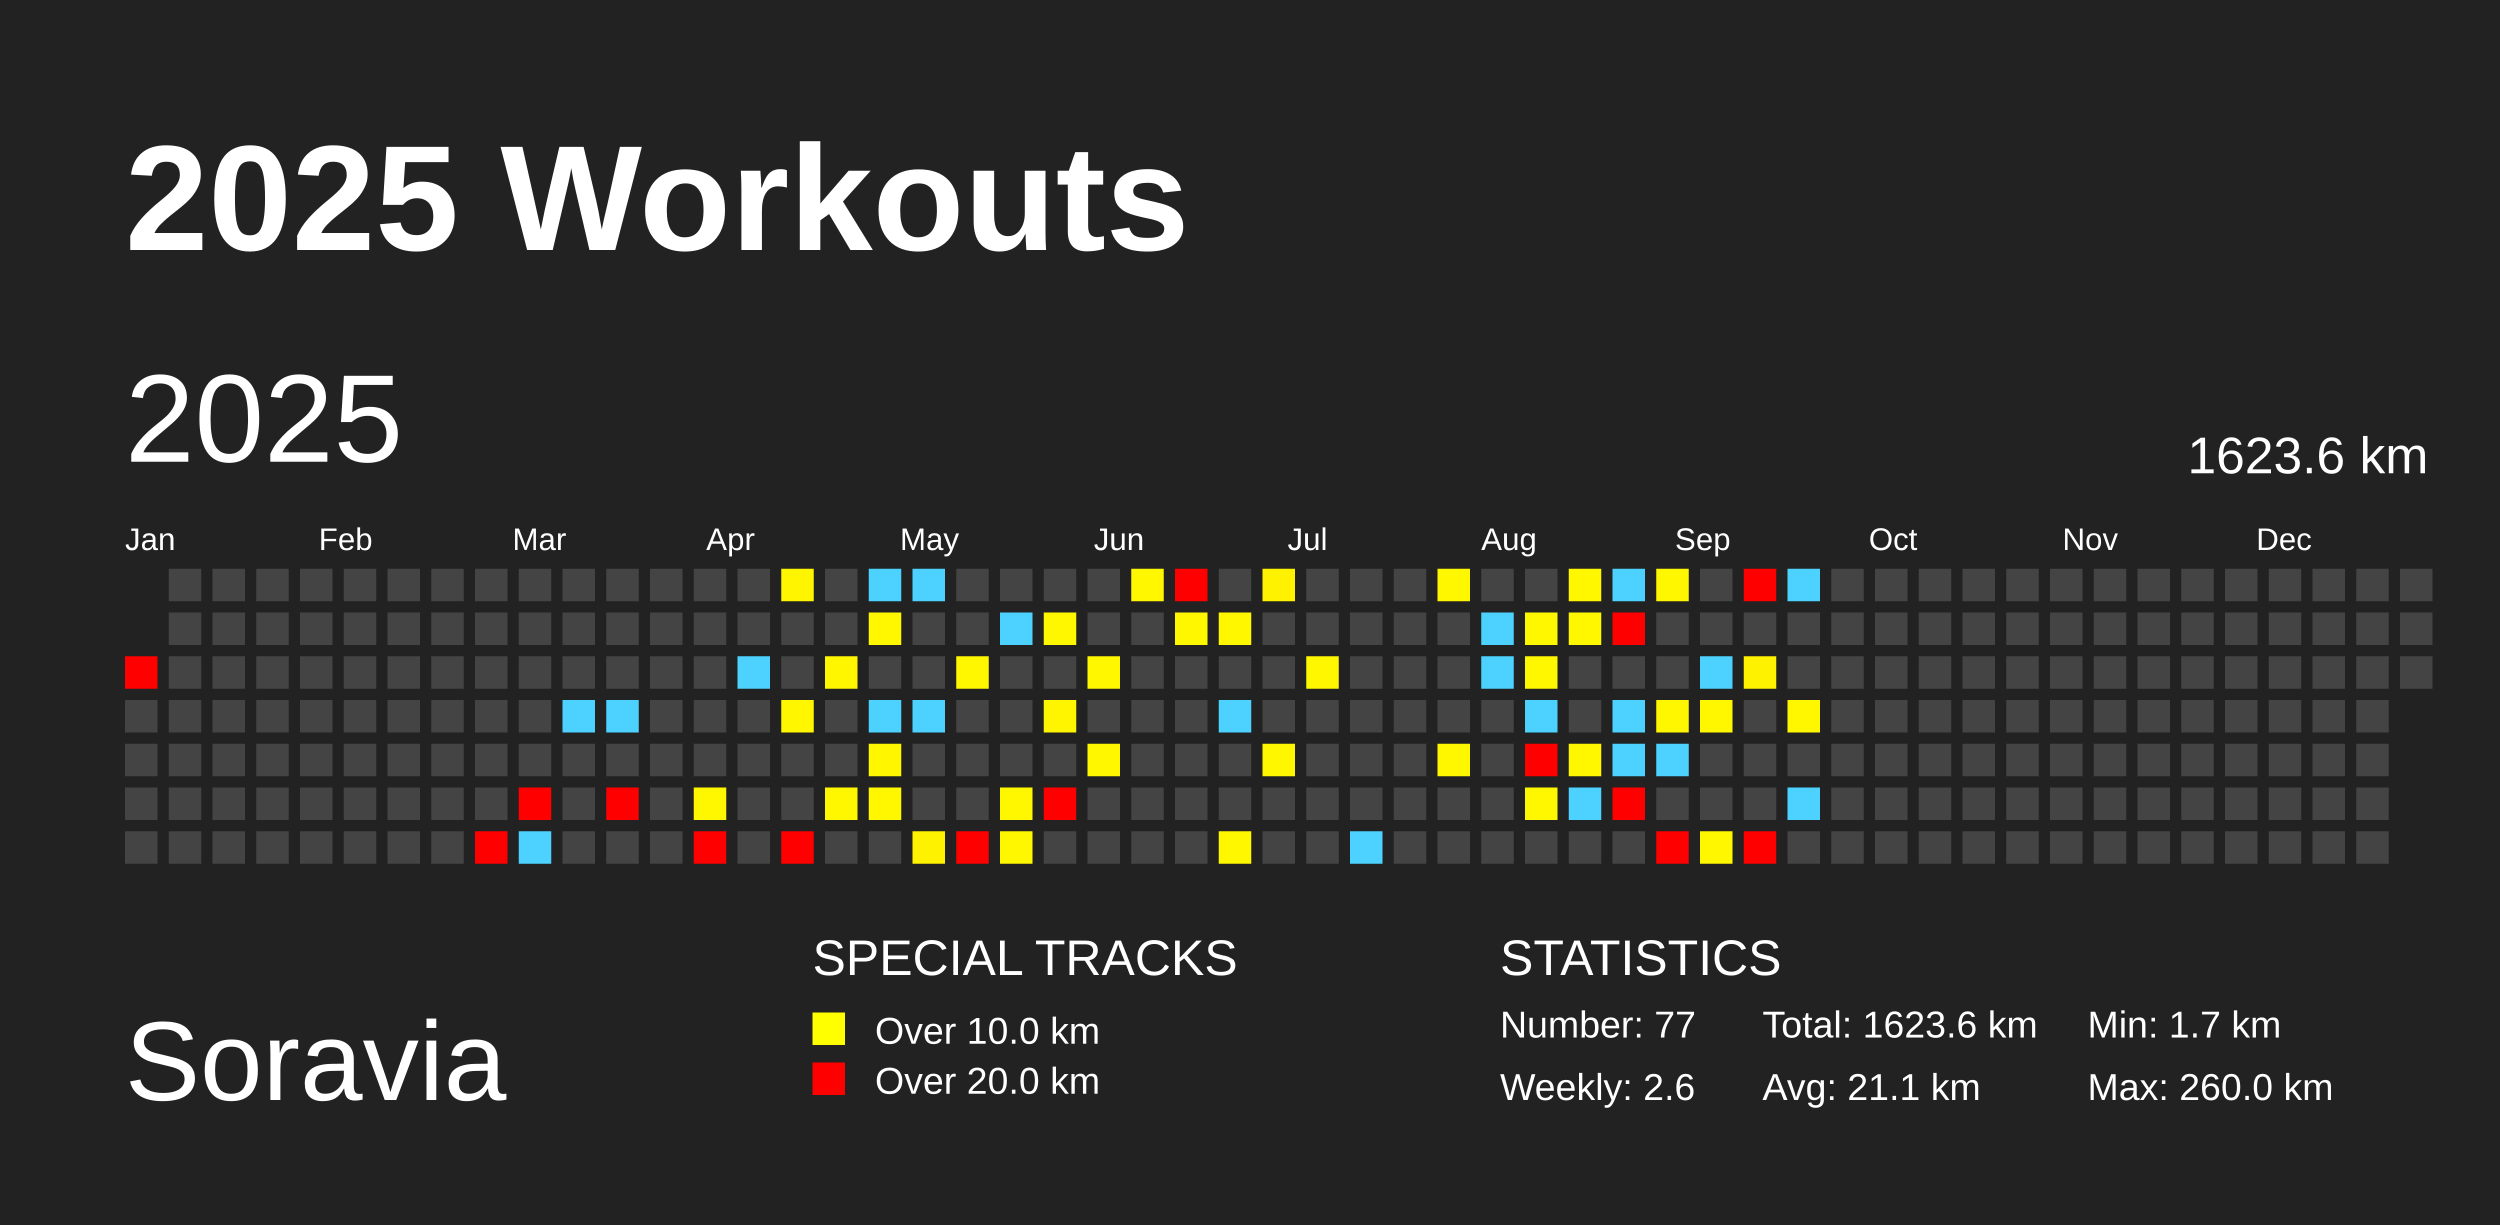
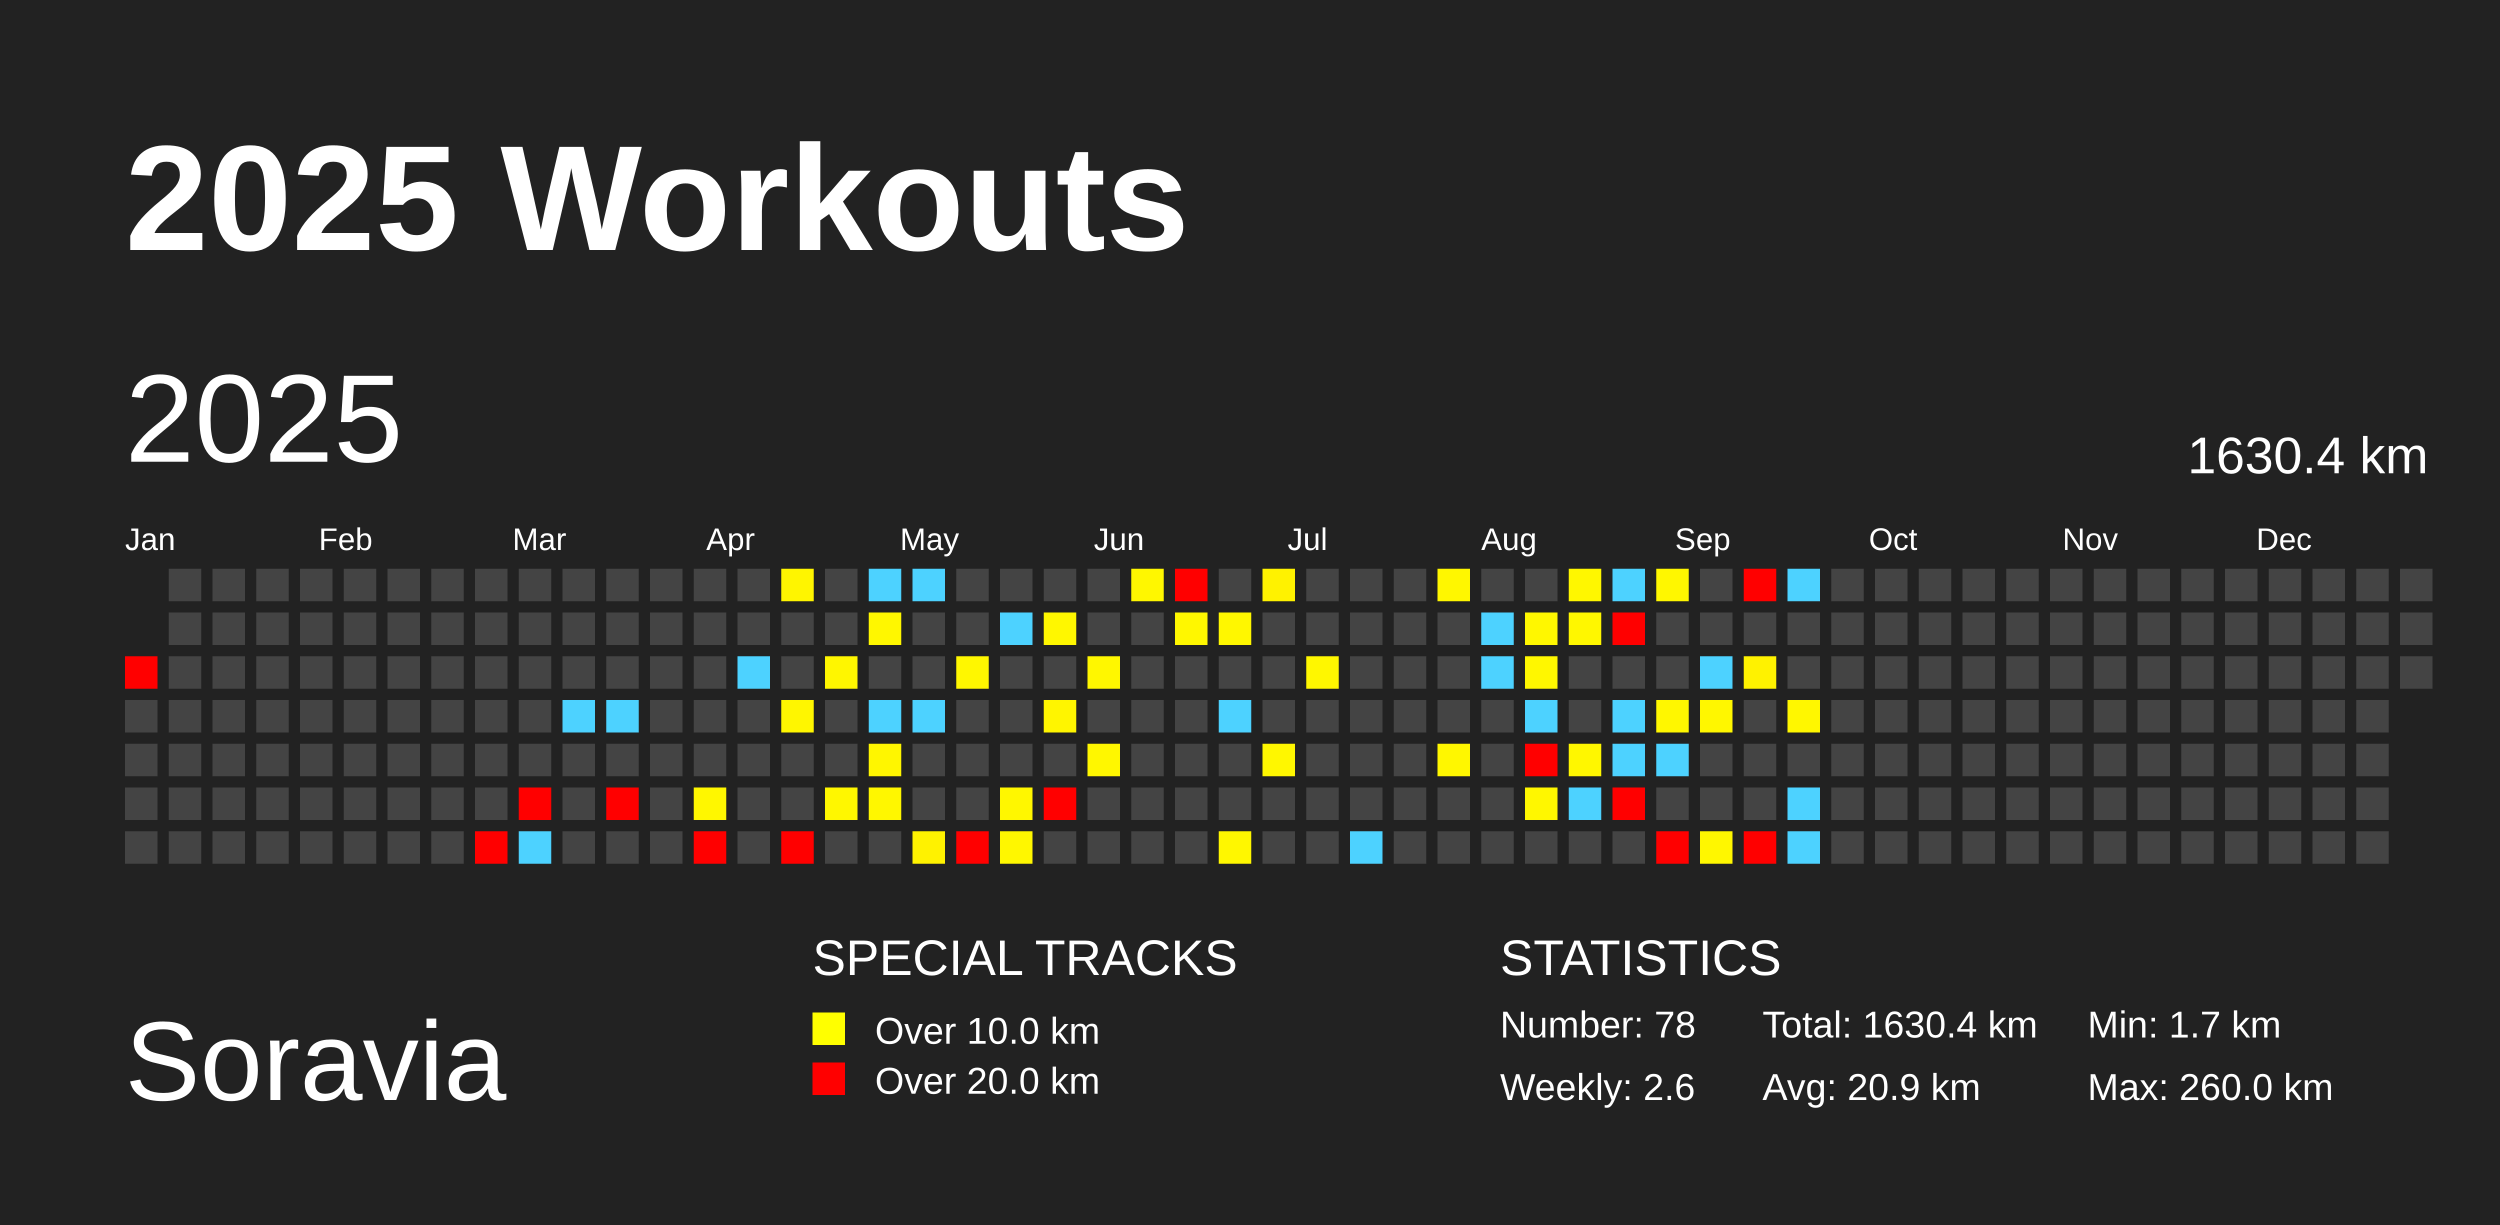
<svg xmlns="http://www.w3.org/2000/svg" baseProfile="full" height="98mm" version="1.1" viewBox="0,0,200,98" width="200mm">
  <defs />
  <rect fill="#222222" height="98" width="200" x="0" y="0" />
  <text fill="#FFFFFF" style="font-size:12px; font-family:Arial; font-weight:bold;" x="10" y="20">2025 Workouts</text>
  <text fill="#FFFFFF" style="font-size:9px; font-family:Arial" x="10" y="88">Soravia</text>
  <text fill="#FFFFFF" style="font-size:4px; font-family:Arial" x="65" y="78">SPECIAL TRACKS</text>
  <rect fill="yellow" height="2.6" width="2.6" x="65" y="81" />
  <text fill="#FFFFFF" style="font-size:3px; font-family:Arial" x="70" y="83.5">Over 10.0 km</text>
  <rect fill="red" height="2.6" width="2.6" x="65" y="85" />
  <text fill="#FFFFFF" style="font-size:3px; font-family:Arial" x="70" y="87.5">Over 20.0 km</text>
  <text fill="#FFFFFF" style="font-size:4px; font-family:Arial" x="120" y="78">STATISTICS</text>
-   <text fill="#FFFFFF" style="font-size:3px; font-family:Arial" x="120" y="83">Number: 77</text>
+   <text fill="#FFFFFF" style="font-size:3px; font-family:Arial" x="120" y="83">Number: 78</text>
  <text fill="#FFFFFF" style="font-size:3px; font-family:Arial" x="120" y="88">Weekly: 2.6</text>
-   <text fill="#FFFFFF" style="font-size:3px; font-family:Arial" x="141" y="83">Total: 1623.6 km</text>
-   <text fill="#FFFFFF" style="font-size:3px; font-family:Arial" x="141" y="88">Avg: 21.1 km</text>
+   <text fill="#FFFFFF" style="font-size:3px; font-family:Arial" x="141" y="83">Total: 1630.4 km</text>
+   <text fill="#FFFFFF" style="font-size:3px; font-family:Arial" x="141" y="88">Avg: 20.9 km</text>
  <text fill="#FFFFFF" style="font-size:3px; font-family:Arial" x="167" y="83">Min: 1.7 km</text>
  <text fill="#FFFFFF" style="font-size:3px; font-family:Arial" x="167" y="88">Max: 260.0 km</text>
  <text dominant-baseline="hanging" fill="#FFFFFF" style="font-size:10.0px; font-family:Arial;" x="10" y="30">2025</text>
-   <text dominant-baseline="hanging" fill="#FFFFFF" style="font-size:4.125px; font-family:Arial;" x="175" y="35">1623.6 km</text>
+   <text dominant-baseline="hanging" fill="#FFFFFF" style="font-size:4.125px; font-family:Arial;" x="175" y="35">1630.4 km</text>
  <text fill="#FFFFFF" style="font-size:2.5px; font-family:Arial" x="10.0" y="44">Jan</text>
  <text fill="#FFFFFF" style="font-size:2.5px; font-family:Arial" x="25.5" y="44">Feb</text>
  <text fill="#FFFFFF" style="font-size:2.5px; font-family:Arial" x="41.0" y="44">Mar</text>
  <text fill="#FFFFFF" style="font-size:2.5px; font-family:Arial" x="56.5" y="44">Apr</text>
  <text fill="#FFFFFF" style="font-size:2.5px; font-family:Arial" x="72.0" y="44">May</text>
  <text fill="#FFFFFF" style="font-size:2.5px; font-family:Arial" x="87.5" y="44">Jun</text>
  <text fill="#FFFFFF" style="font-size:2.5px; font-family:Arial" x="103.0" y="44">Jul</text>
  <text fill="#FFFFFF" style="font-size:2.5px; font-family:Arial" x="118.5" y="44">Aug</text>
  <text fill="#FFFFFF" style="font-size:2.5px; font-family:Arial" x="134.0" y="44">Sep</text>
  <text fill="#FFFFFF" style="font-size:2.5px; font-family:Arial" x="149.5" y="44">Oct</text>
  <text fill="#FFFFFF" style="font-size:2.5px; font-family:Arial" x="165.0" y="44">Nov</text>
  <text fill="#FFFFFF" style="font-size:2.5px; font-family:Arial" x="180.5" y="44">Dec</text>
  <rect fill="red" height="2.6" width="2.6" x="10.0" y="52.5" />
  <rect fill="#444444" height="2.6" width="2.6" x="10.0" y="56.0" />
  <rect fill="#444444" height="2.6" width="2.6" x="10.0" y="59.5" />
  <rect fill="#444444" height="2.6" width="2.6" x="10.0" y="63.0" />
  <rect fill="#444444" height="2.6" width="2.6" x="10.0" y="66.5" />
  <rect fill="#444444" height="2.6" width="2.6" x="13.5" y="45.5" />
  <rect fill="#444444" height="2.6" width="2.6" x="13.5" y="49.0" />
  <rect fill="#444444" height="2.6" width="2.6" x="13.5" y="52.5" />
  <rect fill="#444444" height="2.6" width="2.6" x="13.5" y="56.0" />
  <rect fill="#444444" height="2.6" width="2.6" x="13.5" y="59.5" />
  <rect fill="#444444" height="2.6" width="2.6" x="13.5" y="63.0" />
  <rect fill="#444444" height="2.6" width="2.6" x="13.5" y="66.5" />
  <rect fill="#444444" height="2.6" width="2.6" x="17.0" y="45.5" />
  <rect fill="#444444" height="2.6" width="2.6" x="17.0" y="49.0" />
  <rect fill="#444444" height="2.6" width="2.6" x="17.0" y="52.5" />
  <rect fill="#444444" height="2.6" width="2.6" x="17.0" y="56.0" />
  <rect fill="#444444" height="2.6" width="2.6" x="17.0" y="59.5" />
  <rect fill="#444444" height="2.6" width="2.6" x="17.0" y="63.0" />
  <rect fill="#444444" height="2.6" width="2.6" x="17.0" y="66.5" />
  <rect fill="#444444" height="2.6" width="2.6" x="20.5" y="45.5" />
  <rect fill="#444444" height="2.6" width="2.6" x="20.5" y="49.0" />
  <rect fill="#444444" height="2.6" width="2.6" x="20.5" y="52.5" />
  <rect fill="#444444" height="2.6" width="2.6" x="20.5" y="56.0" />
  <rect fill="#444444" height="2.6" width="2.6" x="20.5" y="59.5" />
  <rect fill="#444444" height="2.6" width="2.6" x="20.5" y="63.0" />
  <rect fill="#444444" height="2.6" width="2.6" x="20.5" y="66.5" />
  <rect fill="#444444" height="2.6" width="2.6" x="24.0" y="45.5" />
  <rect fill="#444444" height="2.6" width="2.6" x="24.0" y="49.0" />
  <rect fill="#444444" height="2.6" width="2.6" x="24.0" y="52.5" />
  <rect fill="#444444" height="2.6" width="2.6" x="24.0" y="56.0" />
  <rect fill="#444444" height="2.6" width="2.6" x="24.0" y="59.5" />
  <rect fill="#444444" height="2.6" width="2.6" x="24.0" y="63.0" />
  <rect fill="#444444" height="2.6" width="2.6" x="24.0" y="66.5" />
  <rect fill="#444444" height="2.6" width="2.6" x="27.5" y="45.5" />
  <rect fill="#444444" height="2.6" width="2.6" x="27.5" y="49.0" />
  <rect fill="#444444" height="2.6" width="2.6" x="27.5" y="52.5" />
  <rect fill="#444444" height="2.6" width="2.6" x="27.5" y="56.0" />
  <rect fill="#444444" height="2.6" width="2.6" x="27.5" y="59.5" />
  <rect fill="#444444" height="2.6" width="2.6" x="27.5" y="63.0" />
  <rect fill="#444444" height="2.6" width="2.6" x="27.5" y="66.5" />
  <rect fill="#444444" height="2.6" width="2.6" x="31.0" y="45.5" />
  <rect fill="#444444" height="2.6" width="2.6" x="31.0" y="49.0" />
  <rect fill="#444444" height="2.6" width="2.6" x="31.0" y="52.5" />
  <rect fill="#444444" height="2.6" width="2.6" x="31.0" y="56.0" />
  <rect fill="#444444" height="2.6" width="2.6" x="31.0" y="59.5" />
  <rect fill="#444444" height="2.6" width="2.6" x="31.0" y="63.0" />
  <rect fill="#444444" height="2.6" width="2.6" x="31.0" y="66.5" />
  <rect fill="#444444" height="2.6" width="2.6" x="34.5" y="45.5" />
  <rect fill="#444444" height="2.6" width="2.6" x="34.5" y="49.0" />
  <rect fill="#444444" height="2.6" width="2.6" x="34.5" y="52.5" />
  <rect fill="#444444" height="2.6" width="2.6" x="34.5" y="56.0" />
  <rect fill="#444444" height="2.6" width="2.6" x="34.5" y="59.5" />
  <rect fill="#444444" height="2.6" width="2.6" x="34.5" y="63.0" />
  <rect fill="#444444" height="2.6" width="2.6" x="34.5" y="66.5" />
  <rect fill="#444444" height="2.6" width="2.6" x="38.0" y="45.5" />
  <rect fill="#444444" height="2.6" width="2.6" x="38.0" y="49.0" />
  <rect fill="#444444" height="2.6" width="2.6" x="38.0" y="52.5" />
  <rect fill="#444444" height="2.6" width="2.6" x="38.0" y="56.0" />
  <rect fill="#444444" height="2.6" width="2.6" x="38.0" y="59.5" />
  <rect fill="#444444" height="2.6" width="2.6" x="38.0" y="63.0" />
  <rect fill="red" height="2.6" width="2.6" x="38.0" y="66.5" />
  <rect fill="#444444" height="2.6" width="2.6" x="41.5" y="45.5" />
  <rect fill="#444444" height="2.6" width="2.6" x="41.5" y="49.0" />
  <rect fill="#444444" height="2.6" width="2.6" x="41.5" y="52.5" />
  <rect fill="#444444" height="2.6" width="2.6" x="41.5" y="56.0" />
  <rect fill="#444444" height="2.6" width="2.6" x="41.5" y="59.5" />
  <rect fill="red" height="2.6" width="2.6" x="41.5" y="63.0" />
  <rect fill="#4dd2ff" height="2.6" width="2.6" x="41.5" y="66.5" />
  <rect fill="#444444" height="2.6" width="2.6" x="45.0" y="45.5" />
  <rect fill="#444444" height="2.6" width="2.6" x="45.0" y="49.0" />
  <rect fill="#444444" height="2.6" width="2.6" x="45.0" y="52.5" />
  <rect fill="#4dd2ff" height="2.6" width="2.6" x="45.0" y="56.0" />
  <rect fill="#444444" height="2.6" width="2.6" x="45.0" y="59.5" />
  <rect fill="#444444" height="2.6" width="2.6" x="45.0" y="63.0" />
  <rect fill="#444444" height="2.6" width="2.6" x="45.0" y="66.5" />
  <rect fill="#444444" height="2.6" width="2.6" x="48.5" y="45.5" />
  <rect fill="#444444" height="2.6" width="2.6" x="48.5" y="49.0" />
  <rect fill="#444444" height="2.6" width="2.6" x="48.5" y="52.5" />
  <rect fill="#4dd2ff" height="2.6" width="2.6" x="48.5" y="56.0" />
  <rect fill="#444444" height="2.6" width="2.6" x="48.5" y="59.5" />
  <rect fill="red" height="2.6" width="2.6" x="48.5" y="63.0" />
  <rect fill="#444444" height="2.6" width="2.6" x="48.5" y="66.5" />
  <rect fill="#444444" height="2.6" width="2.6" x="52.0" y="45.5" />
  <rect fill="#444444" height="2.6" width="2.6" x="52.0" y="49.0" />
  <rect fill="#444444" height="2.6" width="2.6" x="52.0" y="52.5" />
  <rect fill="#444444" height="2.6" width="2.6" x="52.0" y="56.0" />
  <rect fill="#444444" height="2.6" width="2.6" x="52.0" y="59.5" />
  <rect fill="#444444" height="2.6" width="2.6" x="52.0" y="63.0" />
  <rect fill="#444444" height="2.6" width="2.6" x="52.0" y="66.5" />
  <rect fill="#444444" height="2.6" width="2.6" x="55.5" y="45.5" />
  <rect fill="#444444" height="2.6" width="2.6" x="55.5" y="49.0" />
  <rect fill="#444444" height="2.6" width="2.6" x="55.5" y="52.5" />
  <rect fill="#444444" height="2.6" width="2.6" x="55.5" y="56.0" />
  <rect fill="#444444" height="2.6" width="2.6" x="55.5" y="59.5" />
  <rect fill="#fff700" height="2.6" width="2.6" x="55.5" y="63.0" />
  <rect fill="red" height="2.6" width="2.6" x="55.5" y="66.5" />
  <rect fill="#444444" height="2.6" width="2.6" x="59.0" y="45.5" />
  <rect fill="#444444" height="2.6" width="2.6" x="59.0" y="49.0" />
  <rect fill="#4dd2ff" height="2.6" width="2.6" x="59.0" y="52.5" />
  <rect fill="#444444" height="2.6" width="2.6" x="59.0" y="56.0" />
  <rect fill="#444444" height="2.6" width="2.6" x="59.0" y="59.5" />
  <rect fill="#444444" height="2.6" width="2.6" x="59.0" y="63.0" />
  <rect fill="#444444" height="2.6" width="2.6" x="59.0" y="66.5" />
  <rect fill="#fff500" height="2.6" width="2.6" x="62.5" y="45.5" />
  <rect fill="#444444" height="2.6" width="2.6" x="62.5" y="49.0" />
  <rect fill="#444444" height="2.6" width="2.6" x="62.5" y="52.5" />
  <rect fill="#fff600" height="2.6" width="2.6" x="62.5" y="56.0" />
  <rect fill="#444444" height="2.6" width="2.6" x="62.5" y="59.5" />
  <rect fill="#444444" height="2.6" width="2.6" x="62.5" y="63.0" />
  <rect fill="red" height="2.6" width="2.6" x="62.5" y="66.5" />
  <rect fill="#444444" height="2.6" width="2.6" x="66.0" y="45.5" />
  <rect fill="#444444" height="2.6" width="2.6" x="66.0" y="49.0" />
  <rect fill="#fff600" height="2.6" width="2.6" x="66.0" y="52.5" />
  <rect fill="#444444" height="2.6" width="2.6" x="66.0" y="56.0" />
  <rect fill="#444444" height="2.6" width="2.6" x="66.0" y="59.5" />
  <rect fill="#fff700" height="2.6" width="2.6" x="66.0" y="63.0" />
  <rect fill="#444444" height="2.6" width="2.6" x="66.0" y="66.5" />
  <rect fill="#4dd2ff" height="2.6" width="2.6" x="69.5" y="45.5" />
  <rect fill="#fff700" height="2.6" width="2.6" x="69.5" y="49.0" />
  <rect fill="#444444" height="2.6" width="2.6" x="69.5" y="52.5" />
  <rect fill="#4dd2ff" height="2.6" width="2.6" x="69.5" y="56.0" />
  <rect fill="#fff600" height="2.6" width="2.6" x="69.5" y="59.5" />
  <rect fill="#fff700" height="2.6" width="2.6" x="69.5" y="63.0" />
  <rect fill="#444444" height="2.6" width="2.6" x="69.5" y="66.5" />
  <rect fill="#4dd2ff" height="2.6" width="2.6" x="73.0" y="45.5" />
  <rect fill="#444444" height="2.6" width="2.6" x="73.0" y="49.0" />
  <rect fill="#444444" height="2.6" width="2.6" x="73.0" y="52.5" />
  <rect fill="#4dd2ff" height="2.6" width="2.6" x="73.0" y="56.0" />
  <rect fill="#444444" height="2.6" width="2.6" x="73.0" y="59.5" />
  <rect fill="#444444" height="2.6" width="2.6" x="73.0" y="63.0" />
  <rect fill="#fff200" height="2.6" width="2.6" x="73.0" y="66.5" />
  <rect fill="#444444" height="2.6" width="2.6" x="76.5" y="45.5" />
  <rect fill="#444444" height="2.6" width="2.6" x="76.5" y="49.0" />
  <rect fill="#fff700" height="2.6" width="2.6" x="76.5" y="52.5" />
  <rect fill="#444444" height="2.6" width="2.6" x="76.5" y="56.0" />
  <rect fill="#444444" height="2.6" width="2.6" x="76.5" y="59.5" />
  <rect fill="#444444" height="2.6" width="2.6" x="76.5" y="63.0" />
  <rect fill="red" height="2.6" width="2.6" x="76.5" y="66.5" />
  <rect fill="#444444" height="2.6" width="2.6" x="80.0" y="45.5" />
  <rect fill="#4dd2ff" height="2.6" width="2.6" x="80.0" y="49.0" />
  <rect fill="#444444" height="2.6" width="2.6" x="80.0" y="52.5" />
  <rect fill="#444444" height="2.6" width="2.6" x="80.0" y="56.0" />
  <rect fill="#444444" height="2.6" width="2.6" x="80.0" y="59.5" />
  <rect fill="#fff700" height="2.6" width="2.6" x="80.0" y="63.0" />
  <rect fill="#fff700" height="2.6" width="2.6" x="80.0" y="66.5" />
  <rect fill="#444444" height="2.6" width="2.6" x="83.5" y="45.5" />
  <rect fill="#fff700" height="2.6" width="2.6" x="83.5" y="49.0" />
  <rect fill="#444444" height="2.6" width="2.6" x="83.5" y="52.5" />
  <rect fill="#fff500" height="2.6" width="2.6" x="83.5" y="56.0" />
  <rect fill="#444444" height="2.6" width="2.6" x="83.5" y="59.5" />
  <rect fill="red" height="2.6" width="2.6" x="83.5" y="63.0" />
  <rect fill="#444444" height="2.6" width="2.6" x="83.5" y="66.5" />
  <rect fill="#444444" height="2.6" width="2.6" x="87.0" y="45.5" />
  <rect fill="#444444" height="2.6" width="2.6" x="87.0" y="49.0" />
  <rect fill="#fff700" height="2.6" width="2.6" x="87.0" y="52.5" />
  <rect fill="#444444" height="2.6" width="2.6" x="87.0" y="56.0" />
  <rect fill="#fff700" height="2.6" width="2.6" x="87.0" y="59.5" />
  <rect fill="#444444" height="2.6" width="2.6" x="87.0" y="63.0" />
  <rect fill="#444444" height="2.6" width="2.6" x="87.0" y="66.5" />
  <rect fill="#fff700" height="2.6" width="2.6" x="90.5" y="45.5" />
  <rect fill="#444444" height="2.6" width="2.6" x="90.5" y="49.0" />
  <rect fill="#444444" height="2.6" width="2.6" x="90.5" y="52.5" />
  <rect fill="#444444" height="2.6" width="2.6" x="90.5" y="56.0" />
  <rect fill="#444444" height="2.6" width="2.6" x="90.5" y="59.5" />
  <rect fill="#444444" height="2.6" width="2.6" x="90.5" y="63.0" />
  <rect fill="#444444" height="2.6" width="2.6" x="90.5" y="66.5" />
  <rect fill="red" height="2.6" width="2.6" x="94.0" y="45.5" />
  <rect fill="#fff700" height="2.6" width="2.6" x="94.0" y="49.0" />
  <rect fill="#444444" height="2.6" width="2.6" x="94.0" y="52.5" />
  <rect fill="#444444" height="2.6" width="2.6" x="94.0" y="56.0" />
  <rect fill="#444444" height="2.6" width="2.6" x="94.0" y="59.5" />
  <rect fill="#444444" height="2.6" width="2.6" x="94.0" y="63.0" />
  <rect fill="#444444" height="2.6" width="2.6" x="94.0" y="66.5" />
  <rect fill="#444444" height="2.6" width="2.6" x="97.5" y="45.5" />
  <rect fill="#fff700" height="2.6" width="2.6" x="97.5" y="49.0" />
  <rect fill="#444444" height="2.6" width="2.6" x="97.5" y="52.5" />
  <rect fill="#4dd2ff" height="2.6" width="2.6" x="97.5" y="56.0" />
  <rect fill="#444444" height="2.6" width="2.6" x="97.5" y="59.5" />
  <rect fill="#444444" height="2.6" width="2.6" x="97.5" y="63.0" />
  <rect fill="#fff700" height="2.6" width="2.6" x="97.5" y="66.5" />
  <rect fill="#fff200" height="2.6" width="2.6" x="101.0" y="45.5" />
  <rect fill="#444444" height="2.6" width="2.6" x="101.0" y="49.0" />
  <rect fill="#444444" height="2.6" width="2.6" x="101.0" y="52.5" />
  <rect fill="#444444" height="2.6" width="2.6" x="101.0" y="56.0" />
  <rect fill="#fff700" height="2.6" width="2.6" x="101.0" y="59.5" />
  <rect fill="#444444" height="2.6" width="2.6" x="101.0" y="63.0" />
  <rect fill="#444444" height="2.6" width="2.6" x="101.0" y="66.5" />
  <rect fill="#444444" height="2.6" width="2.6" x="104.5" y="45.5" />
  <rect fill="#444444" height="2.6" width="2.6" x="104.5" y="49.0" />
  <rect fill="#fff700" height="2.6" width="2.6" x="104.5" y="52.5" />
  <rect fill="#444444" height="2.6" width="2.6" x="104.5" y="56.0" />
  <rect fill="#444444" height="2.6" width="2.6" x="104.5" y="59.5" />
  <rect fill="#444444" height="2.6" width="2.6" x="104.5" y="63.0" />
  <rect fill="#444444" height="2.6" width="2.6" x="104.5" y="66.5" />
  <rect fill="#444444" height="2.6" width="2.6" x="108.0" y="45.5" />
  <rect fill="#444444" height="2.6" width="2.6" x="108.0" y="49.0" />
  <rect fill="#444444" height="2.6" width="2.6" x="108.0" y="52.5" />
  <rect fill="#444444" height="2.6" width="2.6" x="108.0" y="56.0" />
  <rect fill="#444444" height="2.6" width="2.6" x="108.0" y="59.5" />
  <rect fill="#444444" height="2.6" width="2.6" x="108.0" y="63.0" />
  <rect fill="#4dd2ff" height="2.6" width="2.6" x="108.0" y="66.5" />
  <rect fill="#444444" height="2.6" width="2.6" x="111.5" y="45.5" />
  <rect fill="#444444" height="2.6" width="2.6" x="111.5" y="49.0" />
  <rect fill="#444444" height="2.6" width="2.6" x="111.5" y="52.5" />
  <rect fill="#444444" height="2.6" width="2.6" x="111.5" y="56.0" />
  <rect fill="#444444" height="2.6" width="2.6" x="111.5" y="59.5" />
  <rect fill="#444444" height="2.6" width="2.6" x="111.5" y="63.0" />
  <rect fill="#444444" height="2.6" width="2.6" x="111.5" y="66.5" />
  <rect fill="#fff700" height="2.6" width="2.6" x="115.0" y="45.5" />
  <rect fill="#444444" height="2.6" width="2.6" x="115.0" y="49.0" />
  <rect fill="#444444" height="2.6" width="2.6" x="115.0" y="52.5" />
  <rect fill="#444444" height="2.6" width="2.6" x="115.0" y="56.0" />
  <rect fill="#fff700" height="2.6" width="2.6" x="115.0" y="59.5" />
  <rect fill="#444444" height="2.6" width="2.6" x="115.0" y="63.0" />
  <rect fill="#444444" height="2.6" width="2.6" x="115.0" y="66.5" />
  <rect fill="#444444" height="2.6" width="2.6" x="118.5" y="45.5" />
  <rect fill="#4dd2ff" height="2.6" width="2.6" x="118.5" y="49.0" />
  <rect fill="#4dd2ff" height="2.6" width="2.6" x="118.5" y="52.5" />
  <rect fill="#444444" height="2.6" width="2.6" x="118.5" y="56.0" />
  <rect fill="#444444" height="2.6" width="2.6" x="118.5" y="59.5" />
  <rect fill="#444444" height="2.6" width="2.6" x="118.5" y="63.0" />
  <rect fill="#444444" height="2.6" width="2.6" x="118.5" y="66.5" />
  <rect fill="#444444" height="2.6" width="2.6" x="122.0" y="45.5" />
  <rect fill="#fff700" height="2.6" width="2.6" x="122.0" y="49.0" />
  <rect fill="#fff700" height="2.6" width="2.6" x="122.0" y="52.5" />
  <rect fill="#4dd2ff" height="2.6" width="2.6" x="122.0" y="56.0" />
  <rect fill="red" height="2.6" width="2.6" x="122.0" y="59.5" />
  <rect fill="#fff700" height="2.6" width="2.6" x="122.0" y="63.0" />
  <rect fill="#444444" height="2.6" width="2.6" x="122.0" y="66.5" />
  <rect fill="#fff700" height="2.6" width="2.6" x="125.5" y="45.5" />
  <rect fill="#fff700" height="2.6" width="2.6" x="125.5" y="49.0" />
  <rect fill="#444444" height="2.6" width="2.6" x="125.5" y="52.5" />
  <rect fill="#444444" height="2.6" width="2.6" x="125.5" y="56.0" />
  <rect fill="#fff700" height="2.6" width="2.6" x="125.5" y="59.5" />
  <rect fill="#4dd2ff" height="2.6" width="2.6" x="125.5" y="63.0" />
  <rect fill="#444444" height="2.6" width="2.6" x="125.5" y="66.5" />
  <rect fill="#4dd2ff" height="2.6" width="2.6" x="129.0" y="45.5" />
  <rect fill="red" height="2.6" width="2.6" x="129.0" y="49.0" />
  <rect fill="#444444" height="2.6" width="2.6" x="129.0" y="52.5" />
  <rect fill="#4dd2ff" height="2.6" width="2.6" x="129.0" y="56.0" />
  <rect fill="#4dd2ff" height="2.6" width="2.6" x="129.0" y="59.5" />
  <rect fill="red" height="2.6" width="2.6" x="129.0" y="63.0" />
  <rect fill="#444444" height="2.6" width="2.6" x="129.0" y="66.5" />
  <rect fill="#fff700" height="2.6" width="2.6" x="132.5" y="45.5" />
  <rect fill="#444444" height="2.6" width="2.6" x="132.5" y="49.0" />
  <rect fill="#444444" height="2.6" width="2.6" x="132.5" y="52.5" />
  <rect fill="#fff700" height="2.6" width="2.6" x="132.5" y="56.0" />
  <rect fill="#4dd2ff" height="2.6" width="2.6" x="132.5" y="59.5" />
  <rect fill="#444444" height="2.6" width="2.6" x="132.5" y="63.0" />
  <rect fill="red" height="2.6" width="2.6" x="132.5" y="66.5" />
  <rect fill="#444444" height="2.6" width="2.6" x="136.0" y="45.5" />
  <rect fill="#444444" height="2.6" width="2.6" x="136.0" y="49.0" />
  <rect fill="#4dd2ff" height="2.6" width="2.6" x="136.0" y="52.5" />
  <rect fill="#fff700" height="2.6" width="2.6" x="136.0" y="56.0" />
  <rect fill="#444444" height="2.6" width="2.6" x="136.0" y="59.5" />
  <rect fill="#444444" height="2.6" width="2.6" x="136.0" y="63.0" />
  <rect fill="#fff700" height="2.6" width="2.6" x="136.0" y="66.5" />
  <rect fill="red" height="2.6" width="2.6" x="139.5" y="45.5" />
  <rect fill="#444444" height="2.6" width="2.6" x="139.5" y="49.0" />
  <rect fill="#fff200" height="2.6" width="2.6" x="139.5" y="52.5" />
  <rect fill="#444444" height="2.6" width="2.6" x="139.5" y="56.0" />
  <rect fill="#444444" height="2.6" width="2.6" x="139.5" y="59.5" />
  <rect fill="#444444" height="2.6" width="2.6" x="139.5" y="63.0" />
  <rect fill="red" height="2.6" width="2.6" x="139.5" y="66.5" />
  <rect fill="#4dd2ff" height="2.6" width="2.6" x="143.0" y="45.5" />
  <rect fill="#444444" height="2.6" width="2.6" x="143.0" y="49.0" />
  <rect fill="#444444" height="2.6" width="2.6" x="143.0" y="52.5" />
  <rect fill="#fff700" height="2.6" width="2.6" x="143.0" y="56.0" />
  <rect fill="#444444" height="2.6" width="2.6" x="143.0" y="59.5" />
  <rect fill="#4dd2ff" height="2.6" width="2.6" x="143.0" y="63.0" />
-   <rect fill="#444444" height="2.6" width="2.6" x="143.0" y="66.5" />
+   <rect fill="#4dd2ff" height="2.6" width="2.6" x="143.0" y="66.5" />
  <rect fill="#444444" height="2.6" width="2.6" x="146.5" y="45.5" />
  <rect fill="#444444" height="2.6" width="2.6" x="146.5" y="49.0" />
  <rect fill="#444444" height="2.6" width="2.6" x="146.5" y="52.5" />
  <rect fill="#444444" height="2.6" width="2.6" x="146.5" y="56.0" />
  <rect fill="#444444" height="2.6" width="2.6" x="146.5" y="59.5" />
  <rect fill="#444444" height="2.6" width="2.6" x="146.5" y="63.0" />
  <rect fill="#444444" height="2.6" width="2.6" x="146.5" y="66.5" />
  <rect fill="#444444" height="2.6" width="2.6" x="150.0" y="45.5" />
  <rect fill="#444444" height="2.6" width="2.6" x="150.0" y="49.0" />
  <rect fill="#444444" height="2.6" width="2.6" x="150.0" y="52.5" />
  <rect fill="#444444" height="2.6" width="2.6" x="150.0" y="56.0" />
  <rect fill="#444444" height="2.6" width="2.6" x="150.0" y="59.5" />
  <rect fill="#444444" height="2.6" width="2.6" x="150.0" y="63.0" />
  <rect fill="#444444" height="2.6" width="2.6" x="150.0" y="66.5" />
  <rect fill="#444444" height="2.6" width="2.6" x="153.5" y="45.5" />
  <rect fill="#444444" height="2.6" width="2.6" x="153.5" y="49.0" />
  <rect fill="#444444" height="2.6" width="2.6" x="153.5" y="52.5" />
  <rect fill="#444444" height="2.6" width="2.6" x="153.5" y="56.0" />
  <rect fill="#444444" height="2.6" width="2.6" x="153.5" y="59.5" />
  <rect fill="#444444" height="2.6" width="2.6" x="153.5" y="63.0" />
  <rect fill="#444444" height="2.6" width="2.6" x="153.5" y="66.5" />
  <rect fill="#444444" height="2.6" width="2.6" x="157.0" y="45.5" />
  <rect fill="#444444" height="2.6" width="2.6" x="157.0" y="49.0" />
  <rect fill="#444444" height="2.6" width="2.6" x="157.0" y="52.5" />
  <rect fill="#444444" height="2.6" width="2.6" x="157.0" y="56.0" />
  <rect fill="#444444" height="2.6" width="2.6" x="157.0" y="59.5" />
  <rect fill="#444444" height="2.6" width="2.6" x="157.0" y="63.0" />
  <rect fill="#444444" height="2.6" width="2.6" x="157.0" y="66.5" />
  <rect fill="#444444" height="2.6" width="2.6" x="160.5" y="45.5" />
  <rect fill="#444444" height="2.6" width="2.6" x="160.5" y="49.0" />
  <rect fill="#444444" height="2.6" width="2.6" x="160.5" y="52.5" />
  <rect fill="#444444" height="2.6" width="2.6" x="160.5" y="56.0" />
  <rect fill="#444444" height="2.6" width="2.6" x="160.5" y="59.5" />
  <rect fill="#444444" height="2.6" width="2.6" x="160.5" y="63.0" />
  <rect fill="#444444" height="2.6" width="2.6" x="160.5" y="66.5" />
  <rect fill="#444444" height="2.6" width="2.6" x="164.0" y="45.5" />
  <rect fill="#444444" height="2.6" width="2.6" x="164.0" y="49.0" />
  <rect fill="#444444" height="2.6" width="2.6" x="164.0" y="52.5" />
  <rect fill="#444444" height="2.6" width="2.6" x="164.0" y="56.0" />
  <rect fill="#444444" height="2.6" width="2.6" x="164.0" y="59.5" />
  <rect fill="#444444" height="2.6" width="2.6" x="164.0" y="63.0" />
  <rect fill="#444444" height="2.6" width="2.6" x="164.0" y="66.5" />
  <rect fill="#444444" height="2.6" width="2.6" x="167.5" y="45.5" />
  <rect fill="#444444" height="2.6" width="2.6" x="167.5" y="49.0" />
  <rect fill="#444444" height="2.6" width="2.6" x="167.5" y="52.5" />
  <rect fill="#444444" height="2.6" width="2.6" x="167.5" y="56.0" />
  <rect fill="#444444" height="2.6" width="2.6" x="167.5" y="59.5" />
  <rect fill="#444444" height="2.6" width="2.6" x="167.5" y="63.0" />
  <rect fill="#444444" height="2.6" width="2.6" x="167.5" y="66.5" />
  <rect fill="#444444" height="2.6" width="2.6" x="171.0" y="45.5" />
  <rect fill="#444444" height="2.6" width="2.6" x="171.0" y="49.0" />
  <rect fill="#444444" height="2.6" width="2.6" x="171.0" y="52.5" />
  <rect fill="#444444" height="2.6" width="2.6" x="171.0" y="56.0" />
  <rect fill="#444444" height="2.6" width="2.6" x="171.0" y="59.5" />
  <rect fill="#444444" height="2.6" width="2.6" x="171.0" y="63.0" />
  <rect fill="#444444" height="2.6" width="2.6" x="171.0" y="66.5" />
  <rect fill="#444444" height="2.6" width="2.6" x="174.5" y="45.5" />
  <rect fill="#444444" height="2.6" width="2.6" x="174.5" y="49.0" />
  <rect fill="#444444" height="2.6" width="2.6" x="174.5" y="52.5" />
  <rect fill="#444444" height="2.6" width="2.6" x="174.5" y="56.0" />
  <rect fill="#444444" height="2.6" width="2.6" x="174.5" y="59.5" />
  <rect fill="#444444" height="2.6" width="2.6" x="174.5" y="63.0" />
  <rect fill="#444444" height="2.6" width="2.6" x="174.5" y="66.5" />
  <rect fill="#444444" height="2.6" width="2.6" x="178.0" y="45.5" />
  <rect fill="#444444" height="2.6" width="2.6" x="178.0" y="49.0" />
  <rect fill="#444444" height="2.6" width="2.6" x="178.0" y="52.5" />
  <rect fill="#444444" height="2.6" width="2.6" x="178.0" y="56.0" />
  <rect fill="#444444" height="2.6" width="2.6" x="178.0" y="59.5" />
  <rect fill="#444444" height="2.6" width="2.6" x="178.0" y="63.0" />
  <rect fill="#444444" height="2.6" width="2.6" x="178.0" y="66.5" />
  <rect fill="#444444" height="2.6" width="2.6" x="181.5" y="45.5" />
  <rect fill="#444444" height="2.6" width="2.6" x="181.5" y="49.0" />
  <rect fill="#444444" height="2.6" width="2.6" x="181.5" y="52.5" />
  <rect fill="#444444" height="2.6" width="2.6" x="181.5" y="56.0" />
  <rect fill="#444444" height="2.6" width="2.6" x="181.5" y="59.5" />
  <rect fill="#444444" height="2.6" width="2.6" x="181.5" y="63.0" />
  <rect fill="#444444" height="2.6" width="2.6" x="181.5" y="66.5" />
  <rect fill="#444444" height="2.6" width="2.6" x="185.0" y="45.5" />
  <rect fill="#444444" height="2.6" width="2.6" x="185.0" y="49.0" />
  <rect fill="#444444" height="2.6" width="2.6" x="185.0" y="52.5" />
  <rect fill="#444444" height="2.6" width="2.6" x="185.0" y="56.0" />
  <rect fill="#444444" height="2.6" width="2.6" x="185.0" y="59.5" />
  <rect fill="#444444" height="2.6" width="2.6" x="185.0" y="63.0" />
  <rect fill="#444444" height="2.6" width="2.6" x="185.0" y="66.5" />
  <rect fill="#444444" height="2.6" width="2.6" x="188.5" y="45.5" />
  <rect fill="#444444" height="2.6" width="2.6" x="188.5" y="49.0" />
  <rect fill="#444444" height="2.6" width="2.6" x="188.5" y="52.5" />
  <rect fill="#444444" height="2.6" width="2.6" x="188.5" y="56.0" />
  <rect fill="#444444" height="2.6" width="2.6" x="188.5" y="59.5" />
  <rect fill="#444444" height="2.6" width="2.6" x="188.5" y="63.0" />
  <rect fill="#444444" height="2.6" width="2.6" x="188.5" y="66.5" />
  <rect fill="#444444" height="2.6" width="2.6" x="192.0" y="45.5" />
  <rect fill="#444444" height="2.6" width="2.6" x="192.0" y="49.0" />
  <rect fill="#444444" height="2.6" width="2.6" x="192.0" y="52.5" />
</svg>
